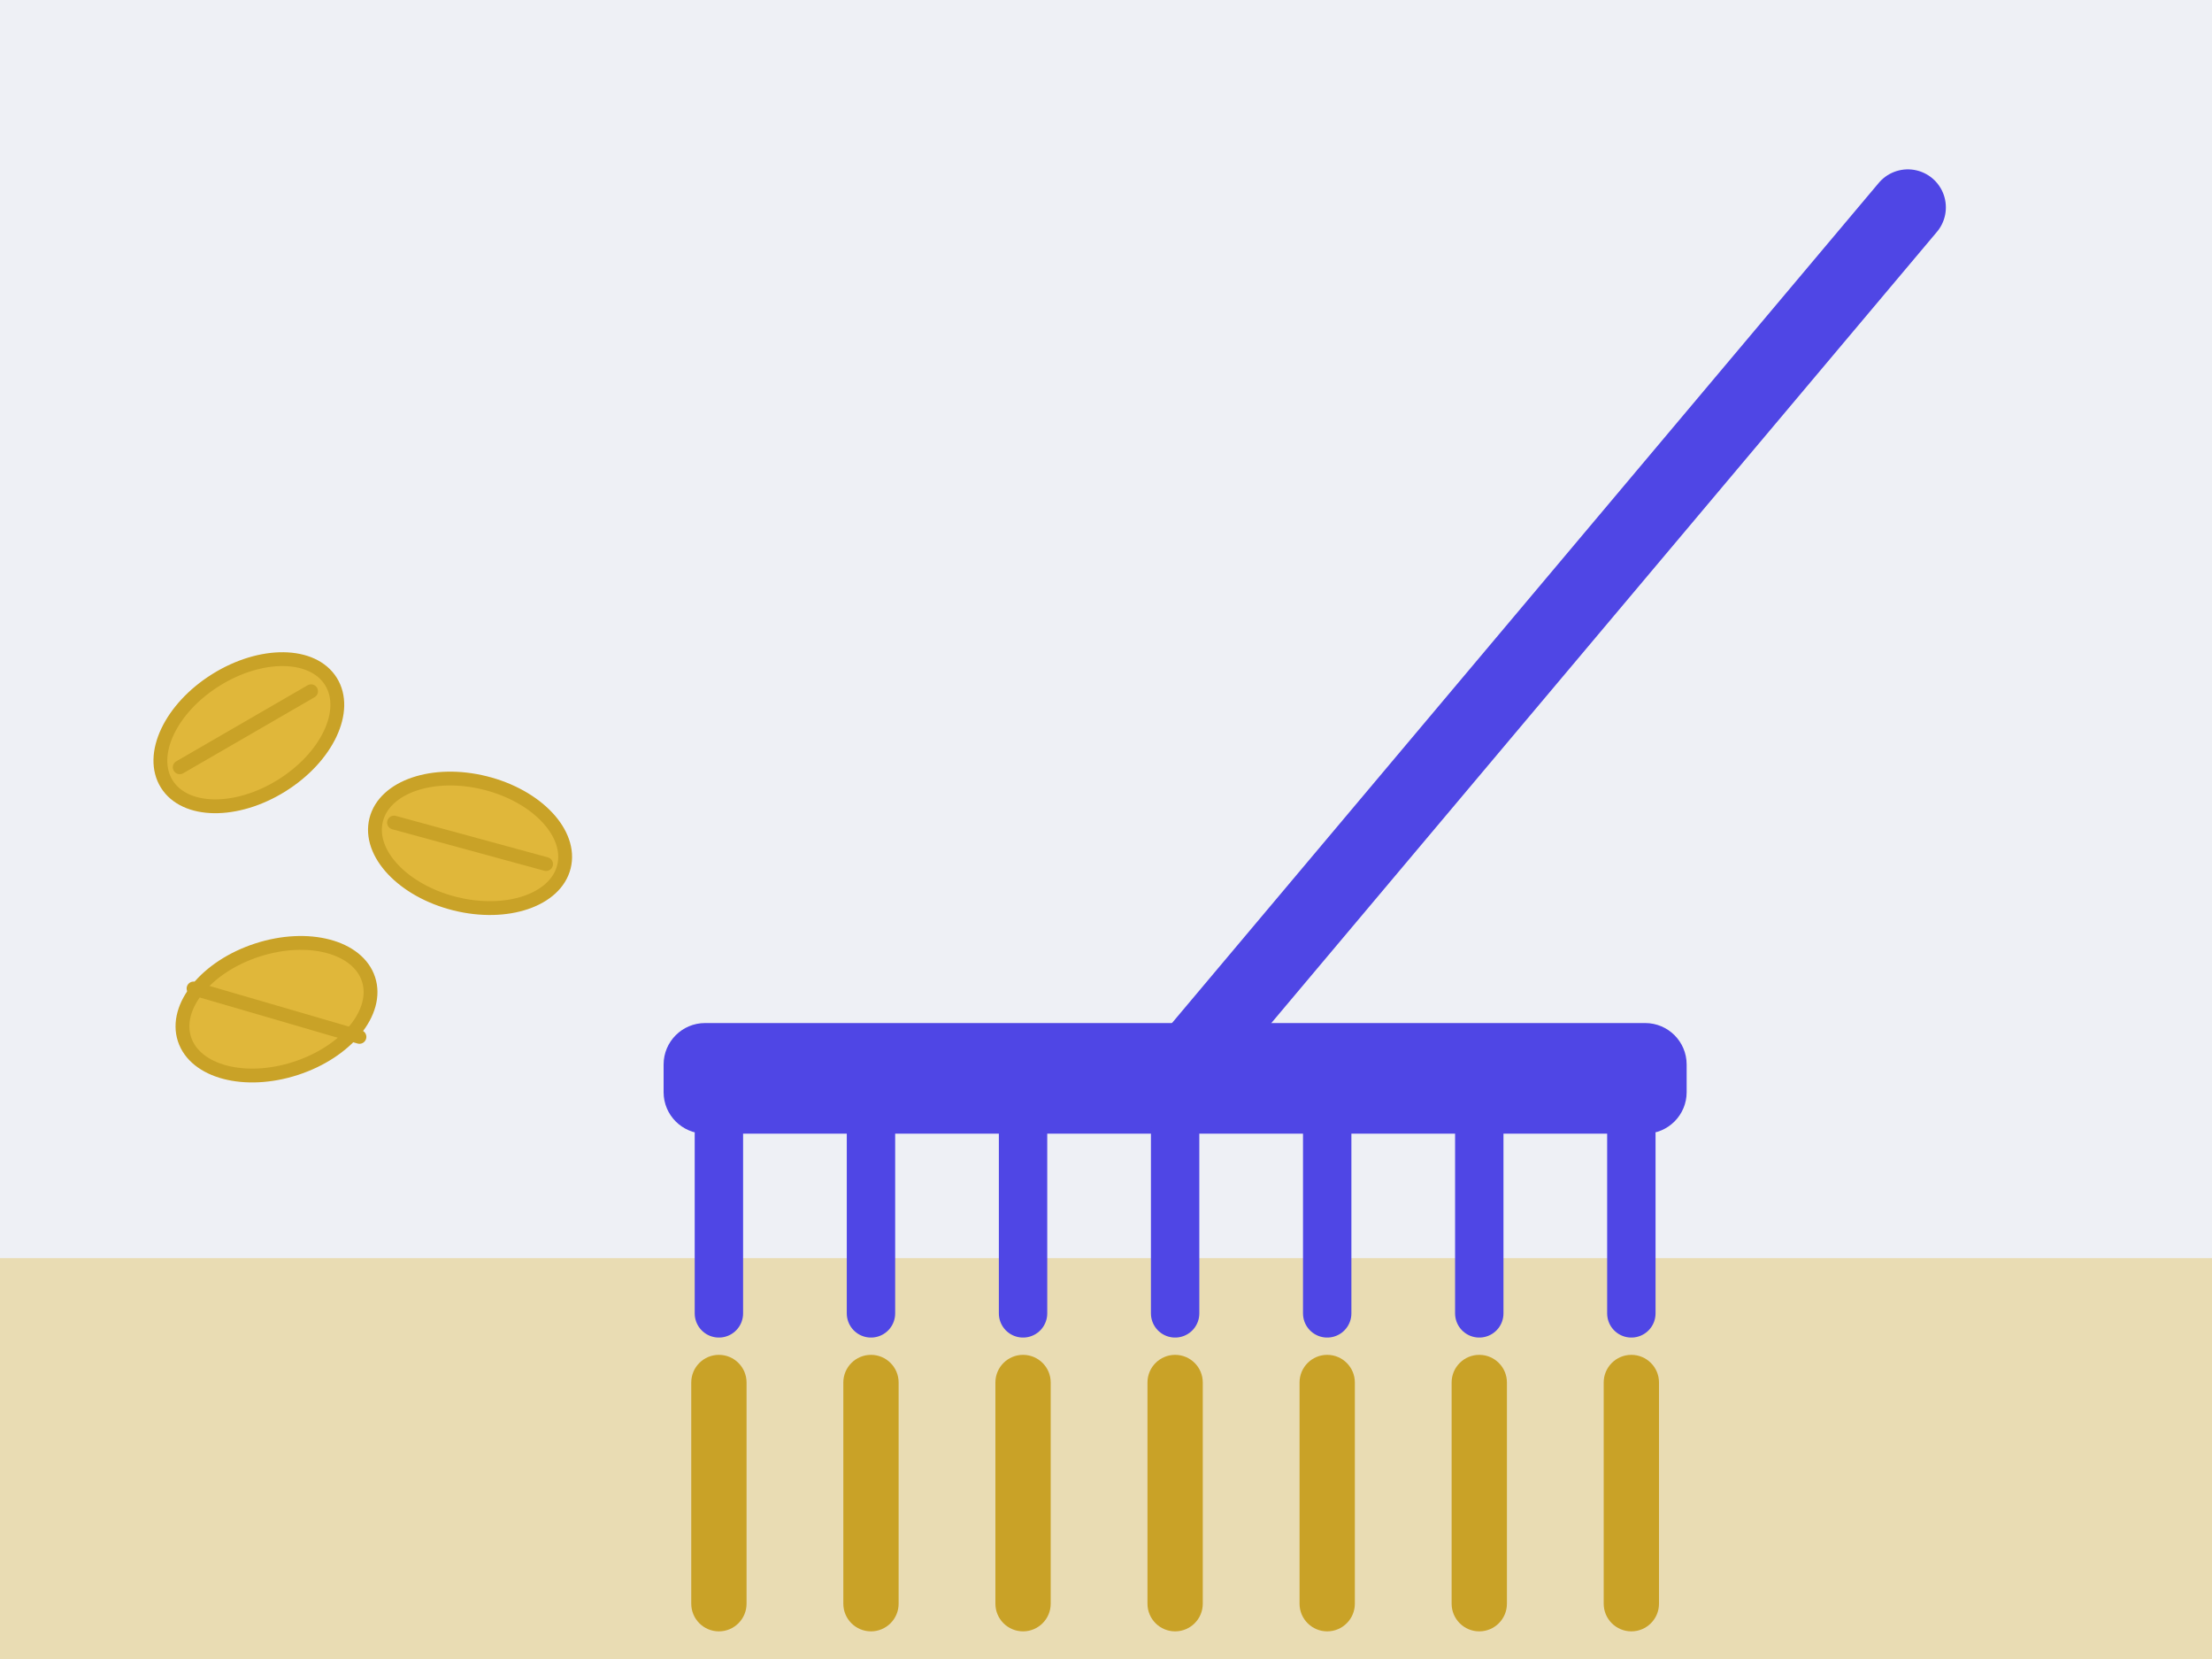
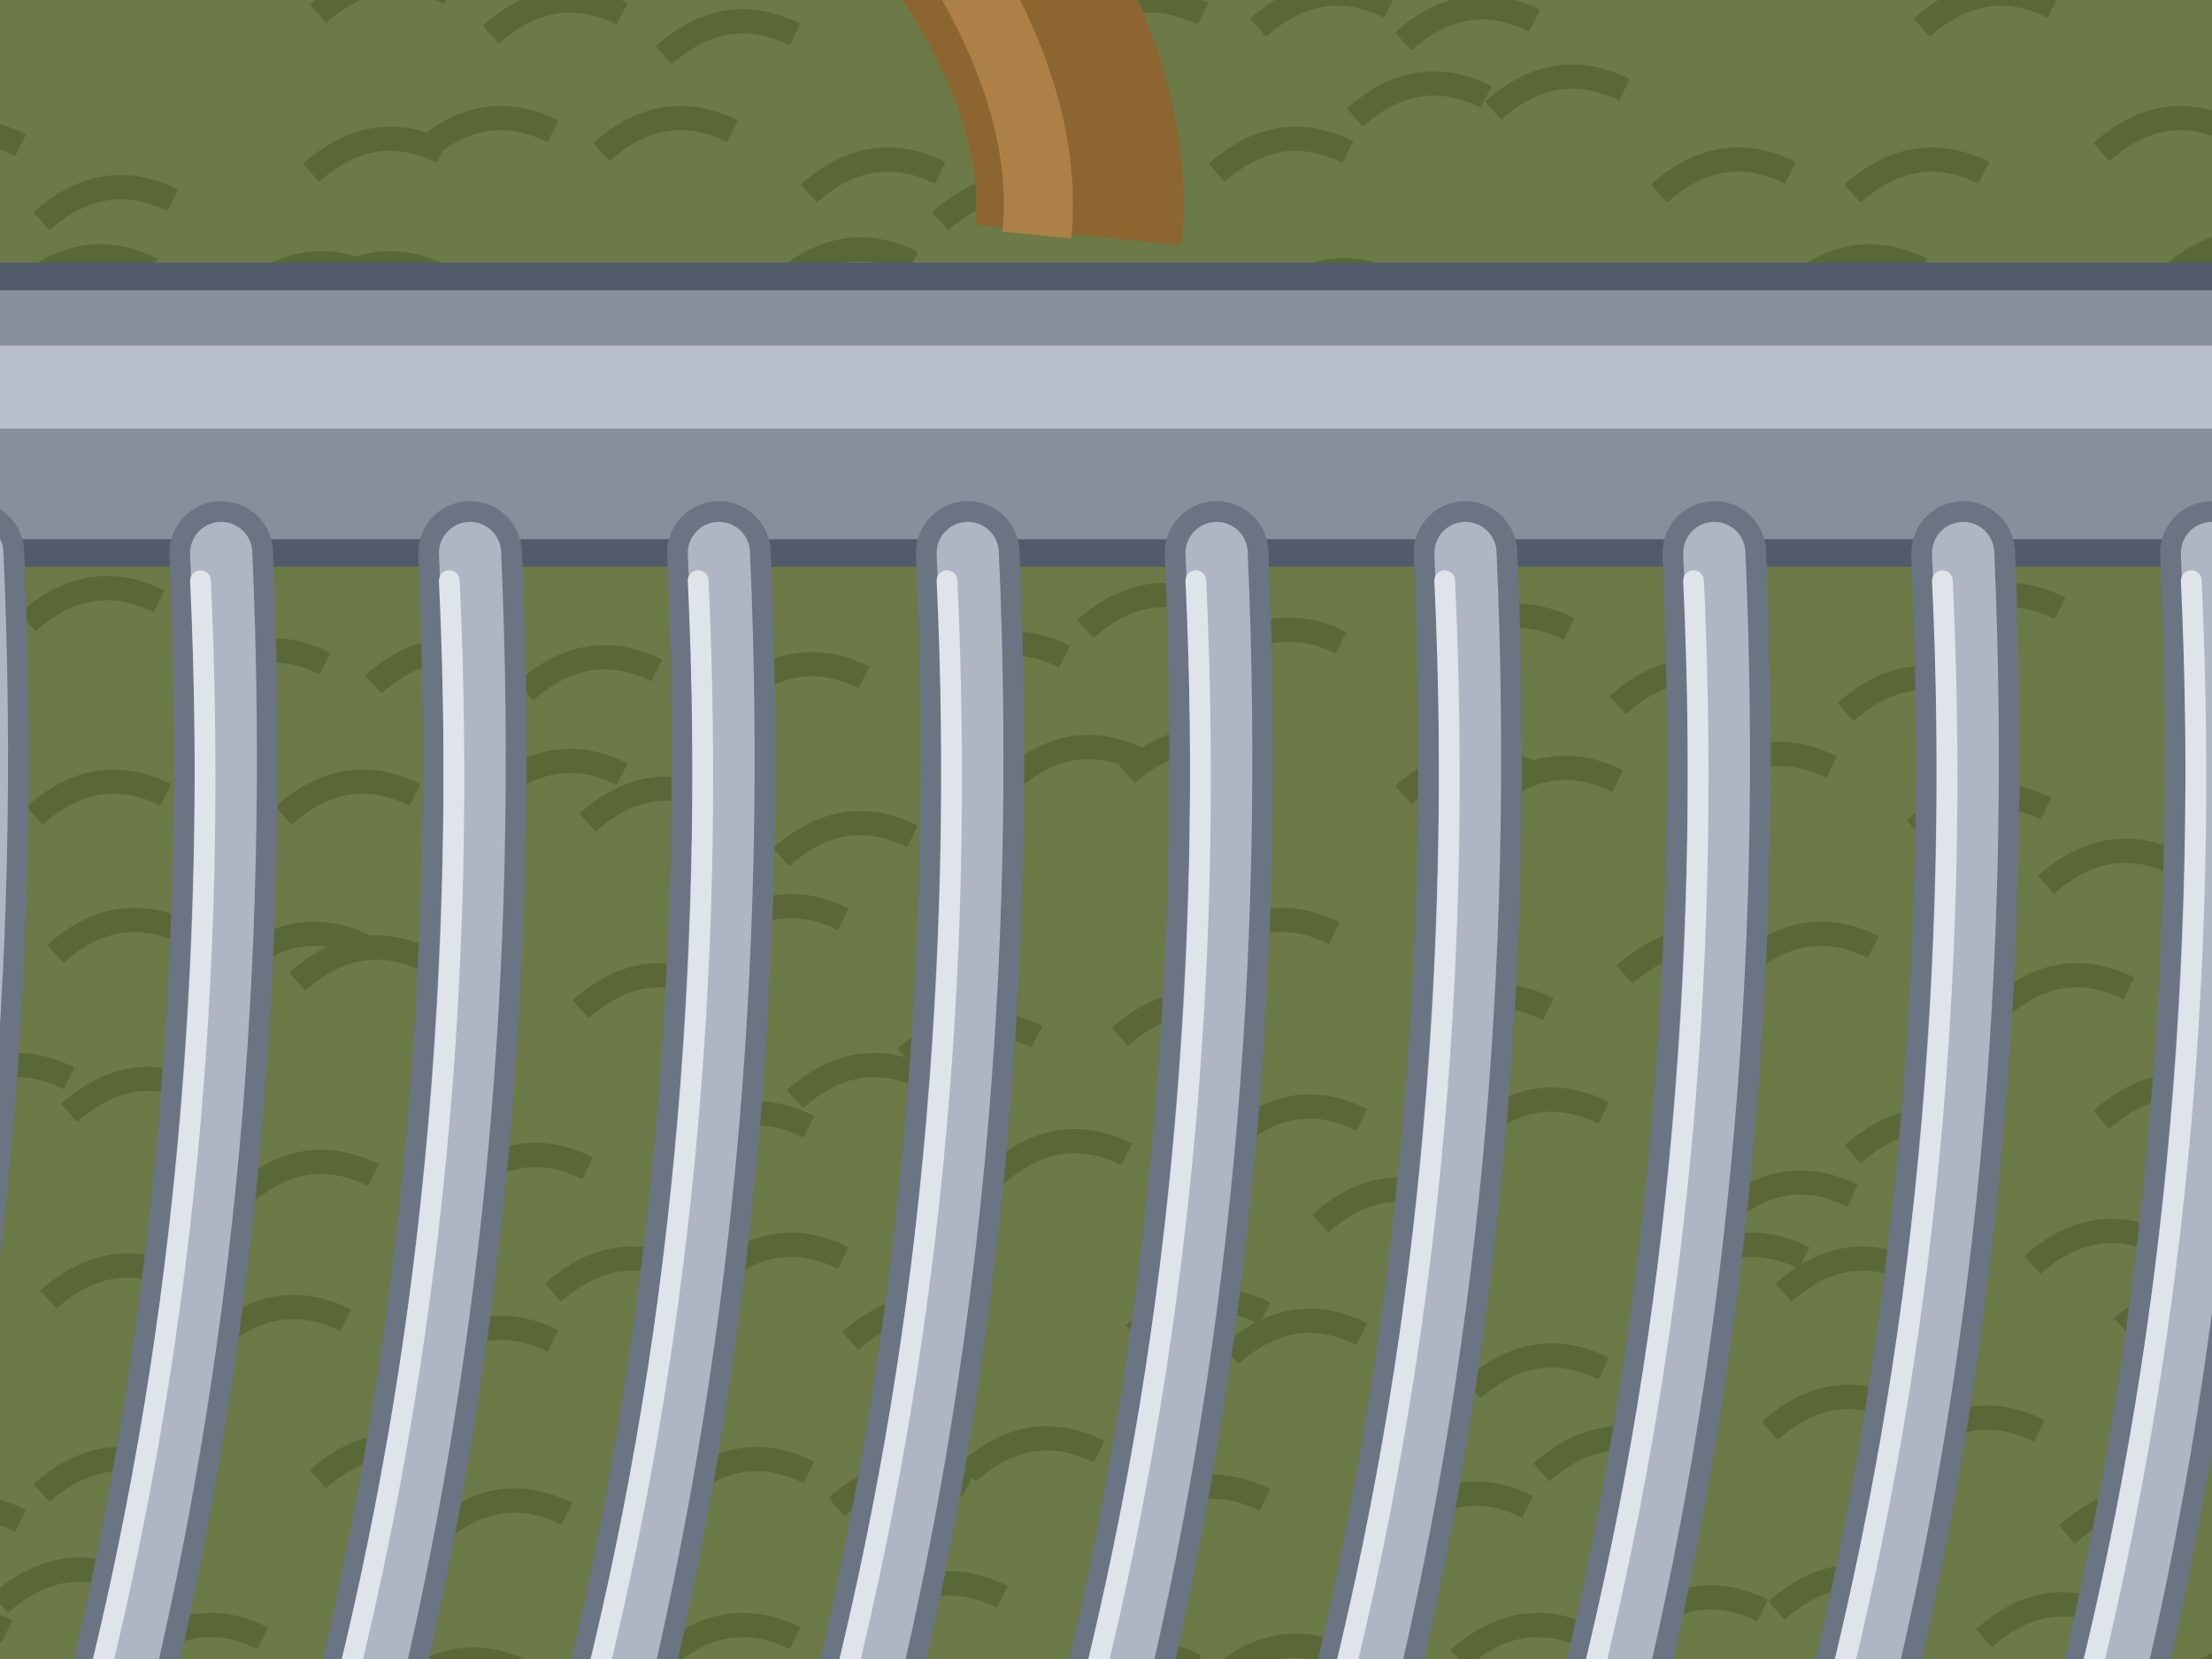
- <svg xmlns="http://www.w3.org/2000/svg" viewBox="0 0 320 240" role="img" aria-label="A long-handled rake with a row of teeth being pulled through loose grain, leaving it combed into neat lines">
-   <rect width="320" height="240" fill="#eef0f5" />
-   <rect y="182" width="320" height="58" fill="#e0b73a" fill-opacity=".35" />
-   <g fill="#e0b73a" stroke="#c9a227" stroke-width="2">
-     <ellipse cx="40" cy="146" rx="14" ry="9" transform="rotate(-18 40 146)" />
-     <ellipse cx="68" cy="122" rx="14" ry="9" transform="rotate(14 68 122)" />
-     <ellipse cx="36" cy="106" rx="14" ry="9" transform="rotate(-32 36 106)" />
-   </g>
-   <g stroke="#c9a227" stroke-width="2" stroke-linecap="round">
-     <path d="M28 143 L52 150" />
-     <path d="M57 119 L79 125" />
-     <path d="M26 111 L45 100" />
-   </g>
-   <g fill="#c9a227">
-     <rect x="100" y="196" width="8" height="40" rx="4" />
-     <rect x="122" y="196" width="8" height="40" rx="4" />
-     <rect x="144" y="196" width="8" height="40" rx="4" />
-     <rect x="166" y="196" width="8" height="40" rx="4" />
-     <rect x="188" y="196" width="8" height="40" rx="4" />
-     <rect x="210" y="196" width="8" height="40" rx="4" />
-     <rect x="232" y="196" width="8" height="40" rx="4" />
-   </g>
-   <path d="M170 156 L276 30" stroke="#4f46e5" stroke-width="11" stroke-linecap="round" />
-   <rect x="96" y="148" width="148" height="16" rx="6" fill="#4f46e5" />
-   <g fill="none" stroke="#4f46e5" stroke-width="7" stroke-linecap="round">
-     <path d="M104 164 V190" />
-     <path d="M126 164 V190" />
-     <path d="M148 164 V190" />
-     <path d="M170 164 V190" />
-     <path d="M192 164 V190" />
-     <path d="M214 164 V190" />
-     <path d="M236 164 V190" />
+ <svg xmlns="http://www.w3.org/2000/svg" viewBox="0 0 320 240" role="img" aria-label="The head of a rake cropped close, its steel bar spanning the frame and a long row of curved teeth raking down out of view">
+   <rect width="320" height="240" fill="#6b7a46" />
+   <rect width="320" height="240" fill="#6b7a46" />
+   <path d="M-17 -24 q9 -8 19 -3" stroke="#5a6838" stroke-width="3.5" fill="none" />
+   <path d="M14 -25 q9 -8 19 -3" stroke="#5a6838" stroke-width="3.5" fill="none" />
+   <path d="M41 -24 q9 -8 19 -3" stroke="#5a6838" stroke-width="3.5" fill="none" />
+   <path d="M65 -29 q9 -8 19 -3" stroke="#5a6838" stroke-width="3.5" fill="none" />
+   <path d="M84 -28 q9 -8 19 -3" stroke="#5a6838" stroke-width="3.5" fill="none" />
+   <path d="M122 -33 q9 -8 19 -3" stroke="#5a6838" stroke-width="3.5" fill="none" />
+   <path d="M140 -25 q9 -8 19 -3" stroke="#5a6838" stroke-width="3.5" fill="none" />
+   <path d="M170 -25 q9 -8 19 -3" stroke="#5a6838" stroke-width="3.5" fill="none" />
+   <path d="M201 -16 q9 -8 19 -3" stroke="#5a6838" stroke-width="3.5" fill="none" />
+   <path d="M222 -29 q9 -8 19 -3" stroke="#5a6838" stroke-width="3.5" fill="none" />
+   <path d="M254 -18 q9 -8 19 -3" stroke="#5a6838" stroke-width="3.5" fill="none" />
+   <path d="M272 -19 q9 -8 19 -3" stroke="#5a6838" stroke-width="3.5" fill="none" />
+   <path d="M306 -16 q9 -8 19 -3" stroke="#5a6838" stroke-width="3.5" fill="none" />
+   <path d="M320 -29 q9 -8 19 -3" stroke="#5a6838" stroke-width="3.5" fill="none" />
+   <path d="M-21 -4 q9 -8 19 -3" stroke="#5a6838" stroke-width="3.5" fill="none" />
+   <path d="M-4 -8 q9 -8 19 -3" stroke="#5a6838" stroke-width="3.5" fill="none" />
+   <path d="M31 -5 q9 -8 19 -3" stroke="#5a6838" stroke-width="3.5" fill="none" />
+   <path d="M46 2 q9 -8 19 -3" stroke="#5a6838" stroke-width="3.5" fill="none" />
+   <path d="M71 5 q9 -8 19 -3" stroke="#5a6838" stroke-width="3.5" fill="none" />
+   <path d="M96 8 q9 -8 19 -3" stroke="#5a6838" stroke-width="3.5" fill="none" />
+   <path d="M123 -6 q9 -8 19 -3" stroke="#5a6838" stroke-width="3.5" fill="none" />
+   <path d="M155 5 q9 -8 19 -3" stroke="#5a6838" stroke-width="3.5" fill="none" />
+   <path d="M182 4 q9 -8 19 -3" stroke="#5a6838" stroke-width="3.5" fill="none" />
+   <path d="M203 6 q9 -8 19 -3" stroke="#5a6838" stroke-width="3.5" fill="none" />
+   <path d="M229 -2 q9 -8 19 -3" stroke="#5a6838" stroke-width="3.5" fill="none" />
+   <path d="M265 -2 q9 -8 19 -3" stroke="#5a6838" stroke-width="3.5" fill="none" />
+   <path d="M278 4 q9 -8 19 -3" stroke="#5a6838" stroke-width="3.5" fill="none" />
+   <path d="M305 -2 q9 -8 19 -3" stroke="#5a6838" stroke-width="3.5" fill="none" />
+   <path d="M-16 24 q9 -8 19 -3" stroke="#5a6838" stroke-width="3.5" fill="none" />
+   <path d="M6 32 q9 -8 19 -3" stroke="#5a6838" stroke-width="3.5" fill="none" />
+   <path d="M45 25 q9 -8 19 -3" stroke="#5a6838" stroke-width="3.5" fill="none" />
+   <path d="M61 22 q9 -8 19 -3" stroke="#5a6838" stroke-width="3.5" fill="none" />
+   <path d="M87 22 q9 -8 19 -3" stroke="#5a6838" stroke-width="3.5" fill="none" />
+   <path d="M117 28 q9 -8 19 -3" stroke="#5a6838" stroke-width="3.5" fill="none" />
+   <path d="M136 32 q9 -8 19 -3" stroke="#5a6838" stroke-width="3.5" fill="none" />
+   <path d="M176 25 q9 -8 19 -3" stroke="#5a6838" stroke-width="3.5" fill="none" />
+   <path d="M196 17 q9 -8 19 -3" stroke="#5a6838" stroke-width="3.5" fill="none" />
+   <path d="M216 16 q9 -8 19 -3" stroke="#5a6838" stroke-width="3.5" fill="none" />
+   <path d="M240 28 q9 -8 19 -3" stroke="#5a6838" stroke-width="3.5" fill="none" />
+   <path d="M268 28 q9 -8 19 -3" stroke="#5a6838" stroke-width="3.5" fill="none" />
+   <path d="M304 22 q9 -8 19 -3" stroke="#5a6838" stroke-width="3.5" fill="none" />
+   <path d="M328 26 q9 -8 19 -3" stroke="#5a6838" stroke-width="3.5" fill="none" />
+   <path d="M-24 50 q9 -8 19 -3" stroke="#5a6838" stroke-width="3.5" fill="none" />
+   <path d="M3 42 q9 -8 19 -3" stroke="#5a6838" stroke-width="3.5" fill="none" />
+   <path d="M35 43 q9 -8 19 -3" stroke="#5a6838" stroke-width="3.5" fill="none" />
+   <path d="M45 43 q9 -8 19 -3" stroke="#5a6838" stroke-width="3.5" fill="none" />
+   <path d="M84 57 q9 -8 19 -3" stroke="#5a6838" stroke-width="3.5" fill="none" />
+   <path d="M113 41 q9 -8 19 -3" stroke="#5a6838" stroke-width="3.5" fill="none" />
+   <path d="M128 53 q9 -8 19 -3" stroke="#5a6838" stroke-width="3.5" fill="none" />
+   <path d="M149 46 q9 -8 19 -3" stroke="#5a6838" stroke-width="3.5" fill="none" />
+   <path d="M183 44 q9 -8 19 -3" stroke="#5a6838" stroke-width="3.5" fill="none" />
+   <path d="M204 48 q9 -8 19 -3" stroke="#5a6838" stroke-width="3.5" fill="none" />
+   <path d="M227 55 q9 -8 19 -3" stroke="#5a6838" stroke-width="3.5" fill="none" />
+   <path d="M259 42 q9 -8 19 -3" stroke="#5a6838" stroke-width="3.5" fill="none" />
+   <path d="M286 46 q9 -8 19 -3" stroke="#5a6838" stroke-width="3.5" fill="none" />
+   <path d="M314 40 q9 -8 19 -3" stroke="#5a6838" stroke-width="3.5" fill="none" />
+   <path d="M-15 64 q9 -8 19 -3" stroke="#5a6838" stroke-width="3.5" fill="none" />
+   <path d="M15 72 q9 -8 19 -3" stroke="#5a6838" stroke-width="3.5" fill="none" />
+   <path d="M44 74 q9 -8 19 -3" stroke="#5a6838" stroke-width="3.5" fill="none" />
+   <path d="M65 74 q9 -8 19 -3" stroke="#5a6838" stroke-width="3.5" fill="none" />
+   <path d="M88 72 q9 -8 19 -3" stroke="#5a6838" stroke-width="3.5" fill="none" />
+   <path d="M115 71 q9 -8 19 -3" stroke="#5a6838" stroke-width="3.5" fill="none" />
+   <path d="M141 63 q9 -8 19 -3" stroke="#5a6838" stroke-width="3.5" fill="none" />
+   <path d="M164 73 q9 -8 19 -3" stroke="#5a6838" stroke-width="3.5" fill="none" />
+   <path d="M188 70 q9 -8 19 -3" stroke="#5a6838" stroke-width="3.5" fill="none" />
+   <path d="M227 72 q9 -8 19 -3" stroke="#5a6838" stroke-width="3.5" fill="none" />
+   <path d="M252 69 q9 -8 19 -3" stroke="#5a6838" stroke-width="3.5" fill="none" />
+   <path d="M264 71 q9 -8 19 -3" stroke="#5a6838" stroke-width="3.5" fill="none" />
+   <path d="M304 72 q9 -8 19 -3" stroke="#5a6838" stroke-width="3.5" fill="none" />
+   <path d="M322 78 q9 -8 19 -3" stroke="#5a6838" stroke-width="3.5" fill="none" />
+   <path d="M-28 104 q9 -8 19 -3" stroke="#5a6838" stroke-width="3.5" fill="none" />
+   <path d="M4 90 q9 -8 19 -3" stroke="#5a6838" stroke-width="3.5" fill="none" />
+   <path d="M28 99 q9 -8 19 -3" stroke="#5a6838" stroke-width="3.5" fill="none" />
+   <path d="M54 99 q9 -8 19 -3" stroke="#5a6838" stroke-width="3.5" fill="none" />
+   <path d="M76 100 q9 -8 19 -3" stroke="#5a6838" stroke-width="3.5" fill="none" />
+   <path d="M106 101 q9 -8 19 -3" stroke="#5a6838" stroke-width="3.5" fill="none" />
+   <path d="M135 98 q9 -8 19 -3" stroke="#5a6838" stroke-width="3.5" fill="none" />
+   <path d="M157 91 q9 -8 19 -3" stroke="#5a6838" stroke-width="3.5" fill="none" />
+   <path d="M175 96 q9 -8 19 -3" stroke="#5a6838" stroke-width="3.5" fill="none" />
+   <path d="M208 94 q9 -8 19 -3" stroke="#5a6838" stroke-width="3.5" fill="none" />
+   <path d="M234 102 q9 -8 19 -3" stroke="#5a6838" stroke-width="3.5" fill="none" />
+   <path d="M267 103 q9 -8 19 -3" stroke="#5a6838" stroke-width="3.5" fill="none" />
+   <path d="M279 91 q9 -8 19 -3" stroke="#5a6838" stroke-width="3.5" fill="none" />
+   <path d="M318 102 q9 -8 19 -3" stroke="#5a6838" stroke-width="3.5" fill="none" />
+   <path d="M-18 125 q9 -8 19 -3" stroke="#5a6838" stroke-width="3.5" fill="none" />
+   <path d="M5 118 q9 -8 19 -3" stroke="#5a6838" stroke-width="3.5" fill="none" />
+   <path d="M41 118 q9 -8 19 -3" stroke="#5a6838" stroke-width="3.5" fill="none" />
+   <path d="M71 115 q9 -8 19 -3" stroke="#5a6838" stroke-width="3.5" fill="none" />
+   <path d="M85 119 q9 -8 19 -3" stroke="#5a6838" stroke-width="3.5" fill="none" />
+   <path d="M113 124 q9 -8 19 -3" stroke="#5a6838" stroke-width="3.5" fill="none" />
+   <path d="M146 113 q9 -8 19 -3" stroke="#5a6838" stroke-width="3.5" fill="none" />
+   <path d="M163 112 q9 -8 19 -3" stroke="#5a6838" stroke-width="3.5" fill="none" />
+   <path d="M203 115 q9 -8 19 -3" stroke="#5a6838" stroke-width="3.5" fill="none" />
+   <path d="M215 116 q9 -8 19 -3" stroke="#5a6838" stroke-width="3.5" fill="none" />
+   <path d="M246 114 q9 -8 19 -3" stroke="#5a6838" stroke-width="3.5" fill="none" />
+   <path d="M277 120 q9 -8 19 -3" stroke="#5a6838" stroke-width="3.5" fill="none" />
+   <path d="M296 128 q9 -8 19 -3" stroke="#5a6838" stroke-width="3.5" fill="none" />
+   <path d="M326 124 q9 -8 19 -3" stroke="#5a6838" stroke-width="3.5" fill="none" />
+   <path d="M-29 142 q9 -8 19 -3" stroke="#5a6838" stroke-width="3.5" fill="none" />
+   <path d="M8 138 q9 -8 19 -3" stroke="#5a6838" stroke-width="3.5" fill="none" />
+   <path d="M34 140 q9 -8 19 -3" stroke="#5a6838" stroke-width="3.5" fill="none" />
+   <path d="M43 142 q9 -8 19 -3" stroke="#5a6838" stroke-width="3.5" fill="none" />
+   <path d="M84 146 q9 -8 19 -3" stroke="#5a6838" stroke-width="3.5" fill="none" />
+   <path d="M103 136 q9 -8 19 -3" stroke="#5a6838" stroke-width="3.5" fill="none" />
+   <path d="M131 153 q9 -8 19 -3" stroke="#5a6838" stroke-width="3.5" fill="none" />
+   <path d="M162 150 q9 -8 19 -3" stroke="#5a6838" stroke-width="3.5" fill="none" />
+   <path d="M174 138 q9 -8 19 -3" stroke="#5a6838" stroke-width="3.5" fill="none" />
+   <path d="M205 149 q9 -8 19 -3" stroke="#5a6838" stroke-width="3.5" fill="none" />
+   <path d="M235 141 q9 -8 19 -3" stroke="#5a6838" stroke-width="3.5" fill="none" />
+   <path d="M252 140 q9 -8 19 -3" stroke="#5a6838" stroke-width="3.5" fill="none" />
+   <path d="M289 146 q9 -8 19 -3" stroke="#5a6838" stroke-width="3.5" fill="none" />
+   <path d="M320 146 q9 -8 19 -3" stroke="#5a6838" stroke-width="3.5" fill="none" />
+   <path d="M-9 159 q9 -8 19 -3" stroke="#5a6838" stroke-width="3.5" fill="none" />
+   <path d="M10 161 q9 -8 19 -3" stroke="#5a6838" stroke-width="3.5" fill="none" />
+   <path d="M35 173 q9 -8 19 -3" stroke="#5a6838" stroke-width="3.5" fill="none" />
+   <path d="M66 172 q9 -8 19 -3" stroke="#5a6838" stroke-width="3.5" fill="none" />
+   <path d="M98 166 q9 -8 19 -3" stroke="#5a6838" stroke-width="3.5" fill="none" />
+   <path d="M115 159 q9 -8 19 -3" stroke="#5a6838" stroke-width="3.5" fill="none" />
+   <path d="M144 170 q9 -8 19 -3" stroke="#5a6838" stroke-width="3.5" fill="none" />
+   <path d="M178 165 q9 -8 19 -3" stroke="#5a6838" stroke-width="3.5" fill="none" />
+   <path d="M191 177 q9 -8 19 -3" stroke="#5a6838" stroke-width="3.5" fill="none" />
+   <path d="M213 164 q9 -8 19 -3" stroke="#5a6838" stroke-width="3.5" fill="none" />
+   <path d="M249 176 q9 -8 19 -3" stroke="#5a6838" stroke-width="3.5" fill="none" />
+   <path d="M268 167 q9 -8 19 -3" stroke="#5a6838" stroke-width="3.5" fill="none" />
+   <path d="M304 162 q9 -8 19 -3" stroke="#5a6838" stroke-width="3.5" fill="none" />
+   <path d="M317 164 q9 -8 19 -3" stroke="#5a6838" stroke-width="3.5" fill="none" />
+   <path d="M-22 192 q9 -8 19 -3" stroke="#5a6838" stroke-width="3.5" fill="none" />
+   <path d="M7 188 q9 -8 19 -3" stroke="#5a6838" stroke-width="3.5" fill="none" />
+   <path d="M31 194 q9 -8 19 -3" stroke="#5a6838" stroke-width="3.5" fill="none" />
+   <path d="M61 197 q9 -8 19 -3" stroke="#5a6838" stroke-width="3.5" fill="none" />
+   <path d="M80 187 q9 -8 19 -3" stroke="#5a6838" stroke-width="3.5" fill="none" />
+   <path d="M103 185 q9 -8 19 -3" stroke="#5a6838" stroke-width="3.5" fill="none" />
+   <path d="M123 194 q9 -8 19 -3" stroke="#5a6838" stroke-width="3.5" fill="none" />
+   <path d="M164 193 q9 -8 19 -3" stroke="#5a6838" stroke-width="3.5" fill="none" />
+   <path d="M178 196 q9 -8 19 -3" stroke="#5a6838" stroke-width="3.5" fill="none" />
+   <path d="M213 201 q9 -8 19 -3" stroke="#5a6838" stroke-width="3.5" fill="none" />
+   <path d="M242 185 q9 -8 19 -3" stroke="#5a6838" stroke-width="3.5" fill="none" />
+   <path d="M258 187 q9 -8 19 -3" stroke="#5a6838" stroke-width="3.5" fill="none" />
+   <path d="M294 183 q9 -8 19 -3" stroke="#5a6838" stroke-width="3.5" fill="none" />
+   <path d="M307 192 q9 -8 19 -3" stroke="#5a6838" stroke-width="3.5" fill="none" />
+   <path d="M-16 223 q9 -8 19 -3" stroke="#5a6838" stroke-width="3.5" fill="none" />
+   <path d="M6 216 q9 -8 19 -3" stroke="#5a6838" stroke-width="3.5" fill="none" />
+   <path d="M46 214 q9 -8 19 -3" stroke="#5a6838" stroke-width="3.5" fill="none" />
+   <path d="M63 222 q9 -8 19 -3" stroke="#5a6838" stroke-width="3.5" fill="none" />
+   <path d="M98 216 q9 -8 19 -3" stroke="#5a6838" stroke-width="3.5" fill="none" />
+   <path d="M121 218 q9 -8 19 -3" stroke="#5a6838" stroke-width="3.5" fill="none" />
+   <path d="M140 213 q9 -8 19 -3" stroke="#5a6838" stroke-width="3.5" fill="none" />
+   <path d="M164 220 q9 -8 19 -3" stroke="#5a6838" stroke-width="3.5" fill="none" />
+   <path d="M202 221 q9 -8 19 -3" stroke="#5a6838" stroke-width="3.5" fill="none" />
+   <path d="M223 213 q9 -8 19 -3" stroke="#5a6838" stroke-width="3.5" fill="none" />
+   <path d="M256 207 q9 -8 19 -3" stroke="#5a6838" stroke-width="3.5" fill="none" />
+   <path d="M276 210 q9 -8 19 -3" stroke="#5a6838" stroke-width="3.5" fill="none" />
+   <path d="M299 222 q9 -8 19 -3" stroke="#5a6838" stroke-width="3.5" fill="none" />
+   <path d="M332 218 q9 -8 19 -3" stroke="#5a6838" stroke-width="3.5" fill="none" />
+   <path d="M-18 239 q9 -8 19 -3" stroke="#5a6838" stroke-width="3.5" fill="none" />
+   <path d="M0 232 q9 -8 19 -3" stroke="#5a6838" stroke-width="3.5" fill="none" />
+   <path d="M19 240 q9 -8 19 -3" stroke="#5a6838" stroke-width="3.5" fill="none" />
+   <path d="M57 245 q9 -8 19 -3" stroke="#5a6838" stroke-width="3.5" fill="none" />
+   <path d="M76 248 q9 -8 19 -3" stroke="#5a6838" stroke-width="3.5" fill="none" />
+   <path d="M96 240 q9 -8 19 -3" stroke="#5a6838" stroke-width="3.5" fill="none" />
+   <path d="M126 234 q9 -8 19 -3" stroke="#5a6838" stroke-width="3.5" fill="none" />
+   <path d="M154 244 q9 -8 19 -3" stroke="#5a6838" stroke-width="3.5" fill="none" />
+   <path d="M176 243 q9 -8 19 -3" stroke="#5a6838" stroke-width="3.5" fill="none" />
+   <path d="M211 240 q9 -8 19 -3" stroke="#5a6838" stroke-width="3.5" fill="none" />
+   <path d="M236 236 q9 -8 19 -3" stroke="#5a6838" stroke-width="3.5" fill="none" />
+   <path d="M257 233 q9 -8 19 -3" stroke="#5a6838" stroke-width="3.5" fill="none" />
+   <path d="M287 237 q9 -8 19 -3" stroke="#5a6838" stroke-width="3.5" fill="none" />
+   <path d="M316 244 q9 -8 19 -3" stroke="#5a6838" stroke-width="3.5" fill="none" />
+   <path d="M142 -10 q16 24 14 44" stroke="#8d6530" stroke-width="30" fill="none" />
+   <path d="M136 -10 q16 24 14 44" stroke="#ad8047" stroke-width="10" fill="none" />
+   <rect x="-12" y="40" width="344" height="40" rx="12" fill="#878f9d" stroke="#525b69" stroke-width="4" />
+   <rect x="-12" y="50" width="344" height="12" rx="6" fill="#c8cfd9" opacity=".75" />
+   <g>
+     <path d="M-4 80 q4 90 -16 170" stroke="#6b7482" stroke-width="15" fill="none" stroke-linecap="round" />
+     <path d="M-4 80 q4 90 -16 170" stroke="#aeb6c3" stroke-width="9" fill="none" stroke-linecap="round" />
+     <path d="M-7 84 q4 86 -16 164" stroke="#dfe4ea" stroke-width="3" fill="none" stroke-linecap="round" />
+   </g>
+   <g>
+     <path d="M32 80 q4 90 -16 170" stroke="#6b7482" stroke-width="15" fill="none" stroke-linecap="round" />
+     <path d="M32 80 q4 90 -16 170" stroke="#aeb6c3" stroke-width="9" fill="none" stroke-linecap="round" />
+     <path d="M29 84 q4 86 -16 164" stroke="#dfe4ea" stroke-width="3" fill="none" stroke-linecap="round" />
+   </g>
+   <g>
+     <path d="M68 80 q4 90 -16 170" stroke="#6b7482" stroke-width="15" fill="none" stroke-linecap="round" />
+     <path d="M68 80 q4 90 -16 170" stroke="#aeb6c3" stroke-width="9" fill="none" stroke-linecap="round" />
+     <path d="M65 84 q4 86 -16 164" stroke="#dfe4ea" stroke-width="3" fill="none" stroke-linecap="round" />
+   </g>
+   <g>
+     <path d="M104 80 q4 90 -16 170" stroke="#6b7482" stroke-width="15" fill="none" stroke-linecap="round" />
+     <path d="M104 80 q4 90 -16 170" stroke="#aeb6c3" stroke-width="9" fill="none" stroke-linecap="round" />
+     <path d="M101 84 q4 86 -16 164" stroke="#dfe4ea" stroke-width="3" fill="none" stroke-linecap="round" />
+   </g>
+   <g>
+     <path d="M140 80 q4 90 -16 170" stroke="#6b7482" stroke-width="15" fill="none" stroke-linecap="round" />
+     <path d="M140 80 q4 90 -16 170" stroke="#aeb6c3" stroke-width="9" fill="none" stroke-linecap="round" />
+     <path d="M137 84 q4 86 -16 164" stroke="#dfe4ea" stroke-width="3" fill="none" stroke-linecap="round" />
+   </g>
+   <g>
+     <path d="M176 80 q4 90 -16 170" stroke="#6b7482" stroke-width="15" fill="none" stroke-linecap="round" />
+     <path d="M176 80 q4 90 -16 170" stroke="#aeb6c3" stroke-width="9" fill="none" stroke-linecap="round" />
+     <path d="M173 84 q4 86 -16 164" stroke="#dfe4ea" stroke-width="3" fill="none" stroke-linecap="round" />
+   </g>
+   <g>
+     <path d="M212 80 q4 90 -16 170" stroke="#6b7482" stroke-width="15" fill="none" stroke-linecap="round" />
+     <path d="M212 80 q4 90 -16 170" stroke="#aeb6c3" stroke-width="9" fill="none" stroke-linecap="round" />
+     <path d="M209 84 q4 86 -16 164" stroke="#dfe4ea" stroke-width="3" fill="none" stroke-linecap="round" />
+   </g>
+   <g>
+     <path d="M248 80 q4 90 -16 170" stroke="#6b7482" stroke-width="15" fill="none" stroke-linecap="round" />
+     <path d="M248 80 q4 90 -16 170" stroke="#aeb6c3" stroke-width="9" fill="none" stroke-linecap="round" />
+     <path d="M245 84 q4 86 -16 164" stroke="#dfe4ea" stroke-width="3" fill="none" stroke-linecap="round" />
+   </g>
+   <g>
+     <path d="M284 80 q4 90 -16 170" stroke="#6b7482" stroke-width="15" fill="none" stroke-linecap="round" />
+     <path d="M284 80 q4 90 -16 170" stroke="#aeb6c3" stroke-width="9" fill="none" stroke-linecap="round" />
+     <path d="M281 84 q4 86 -16 164" stroke="#dfe4ea" stroke-width="3" fill="none" stroke-linecap="round" />
+   </g>
+   <g>
+     <path d="M320 80 q4 90 -16 170" stroke="#6b7482" stroke-width="15" fill="none" stroke-linecap="round" />
+     <path d="M320 80 q4 90 -16 170" stroke="#aeb6c3" stroke-width="9" fill="none" stroke-linecap="round" />
+     <path d="M317 84 q4 86 -16 164" stroke="#dfe4ea" stroke-width="3" fill="none" stroke-linecap="round" />
  </g>
</svg>
